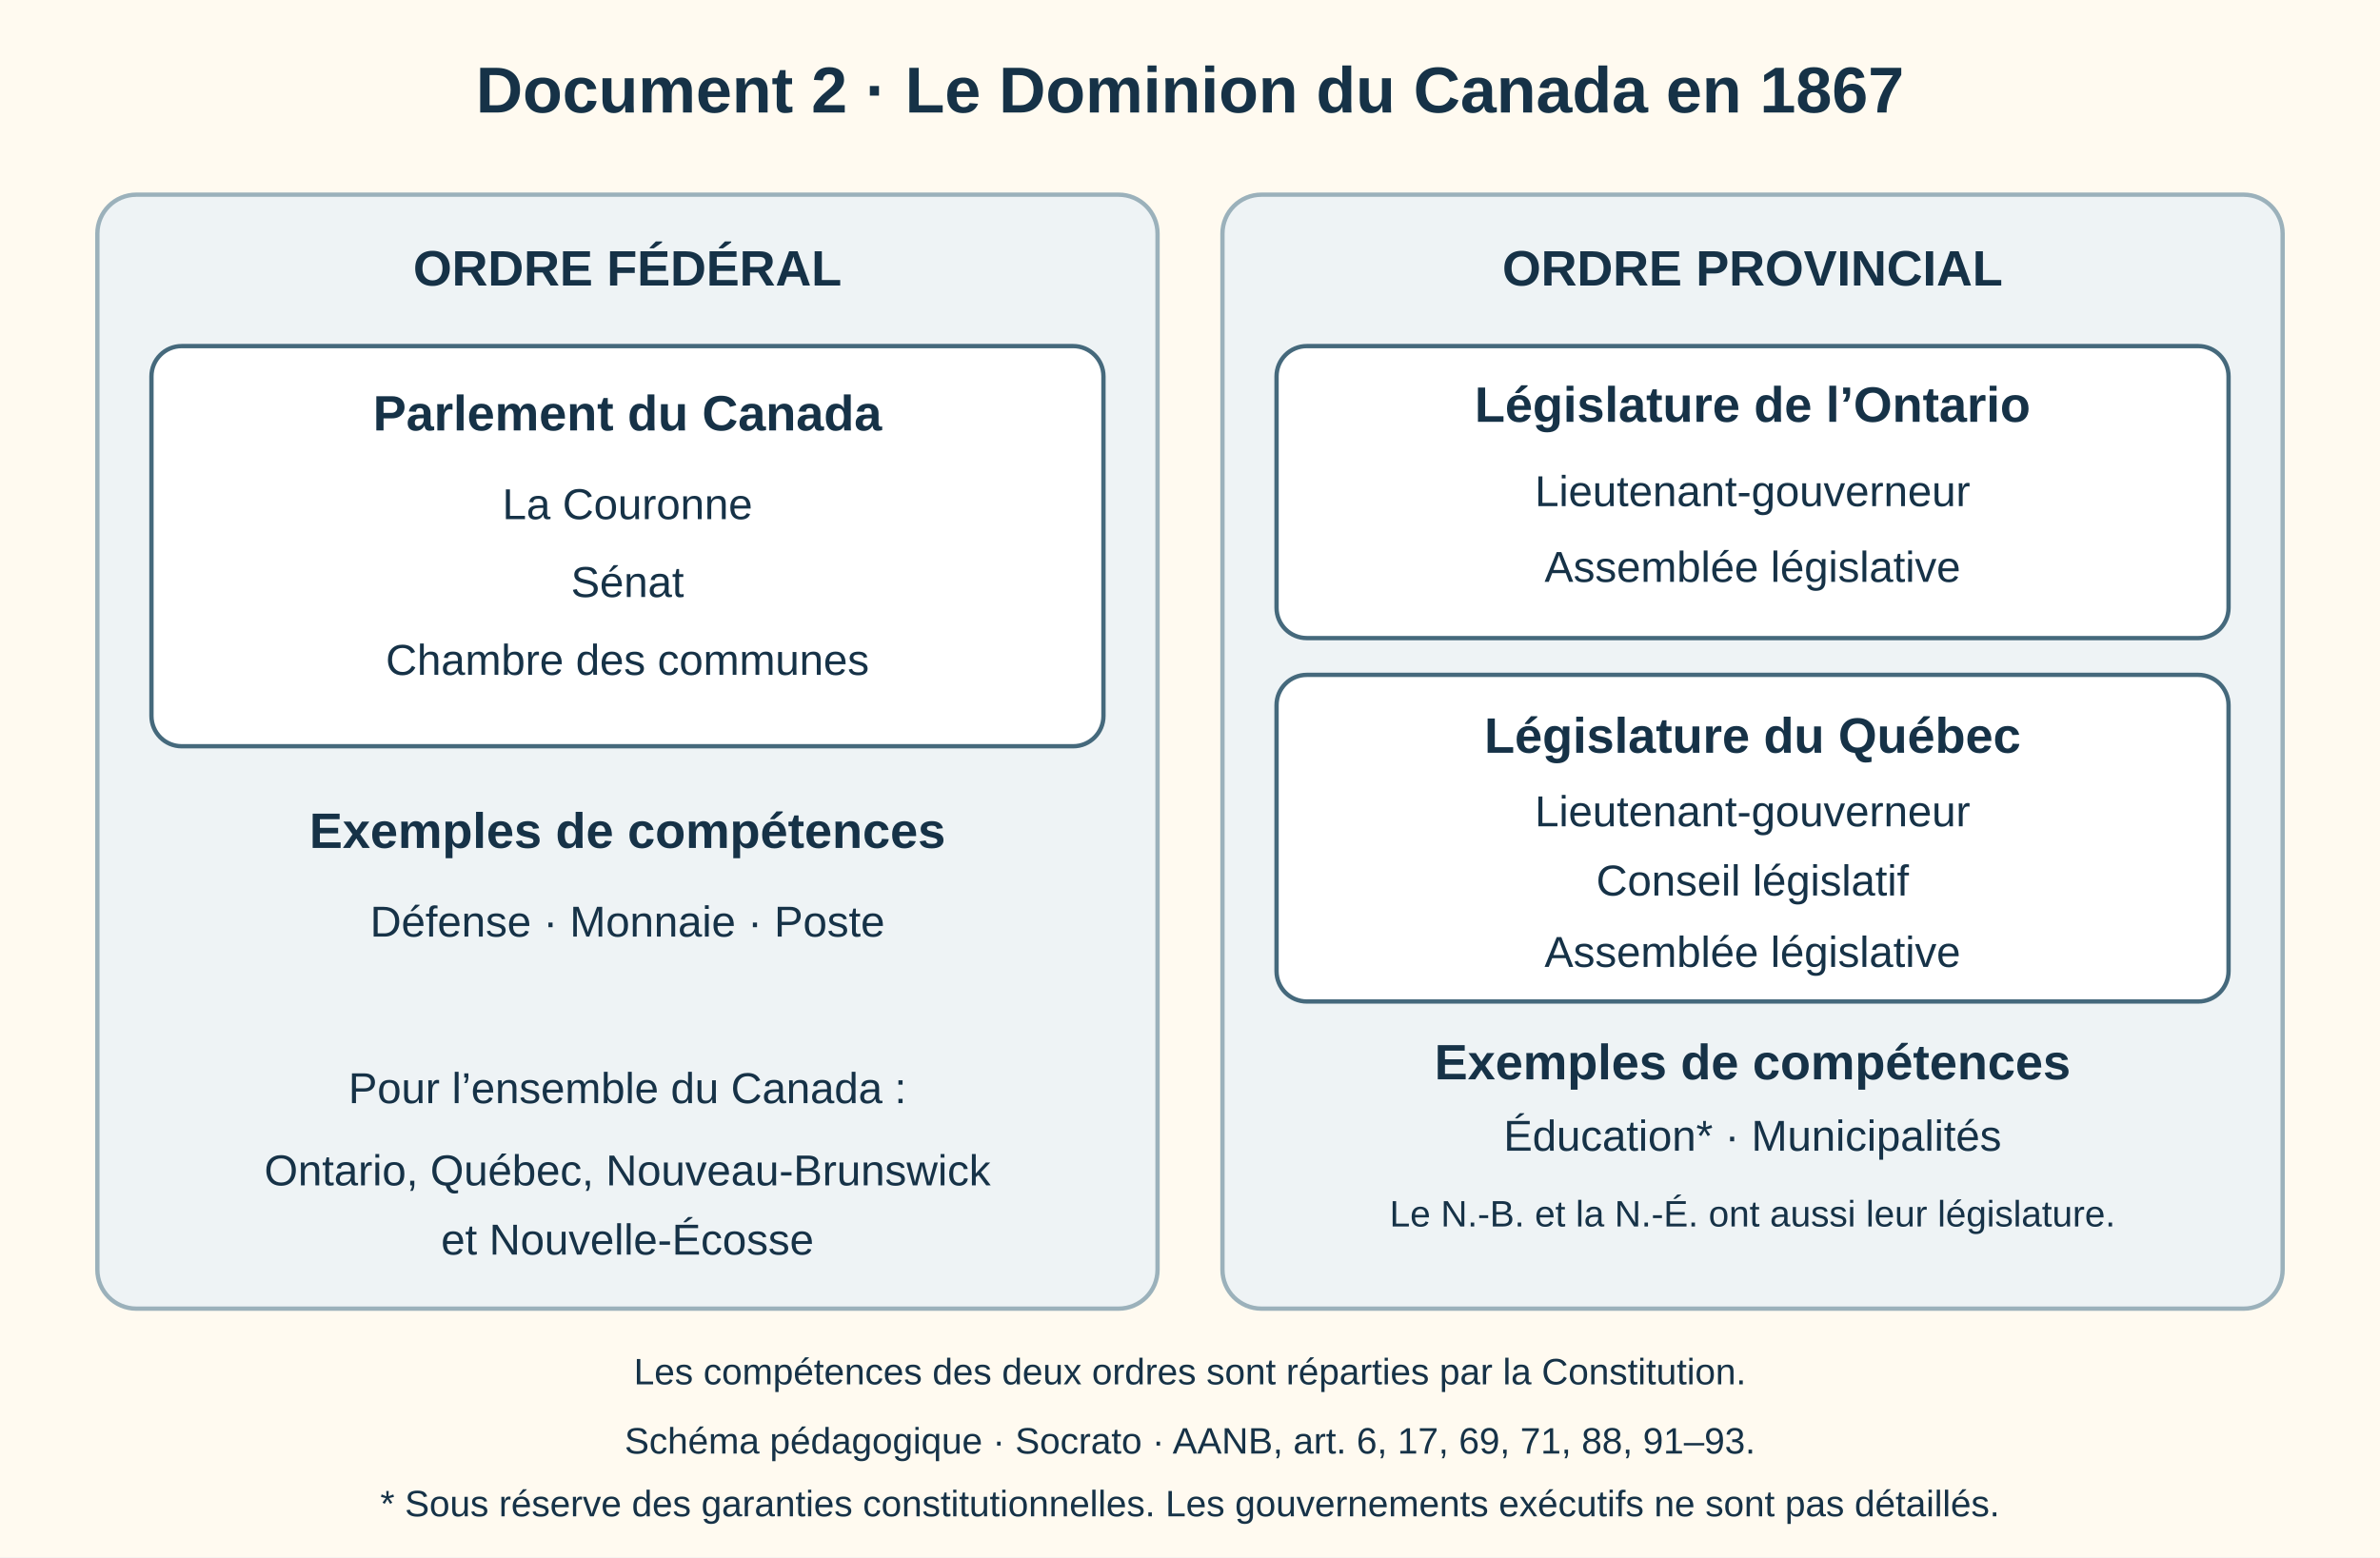
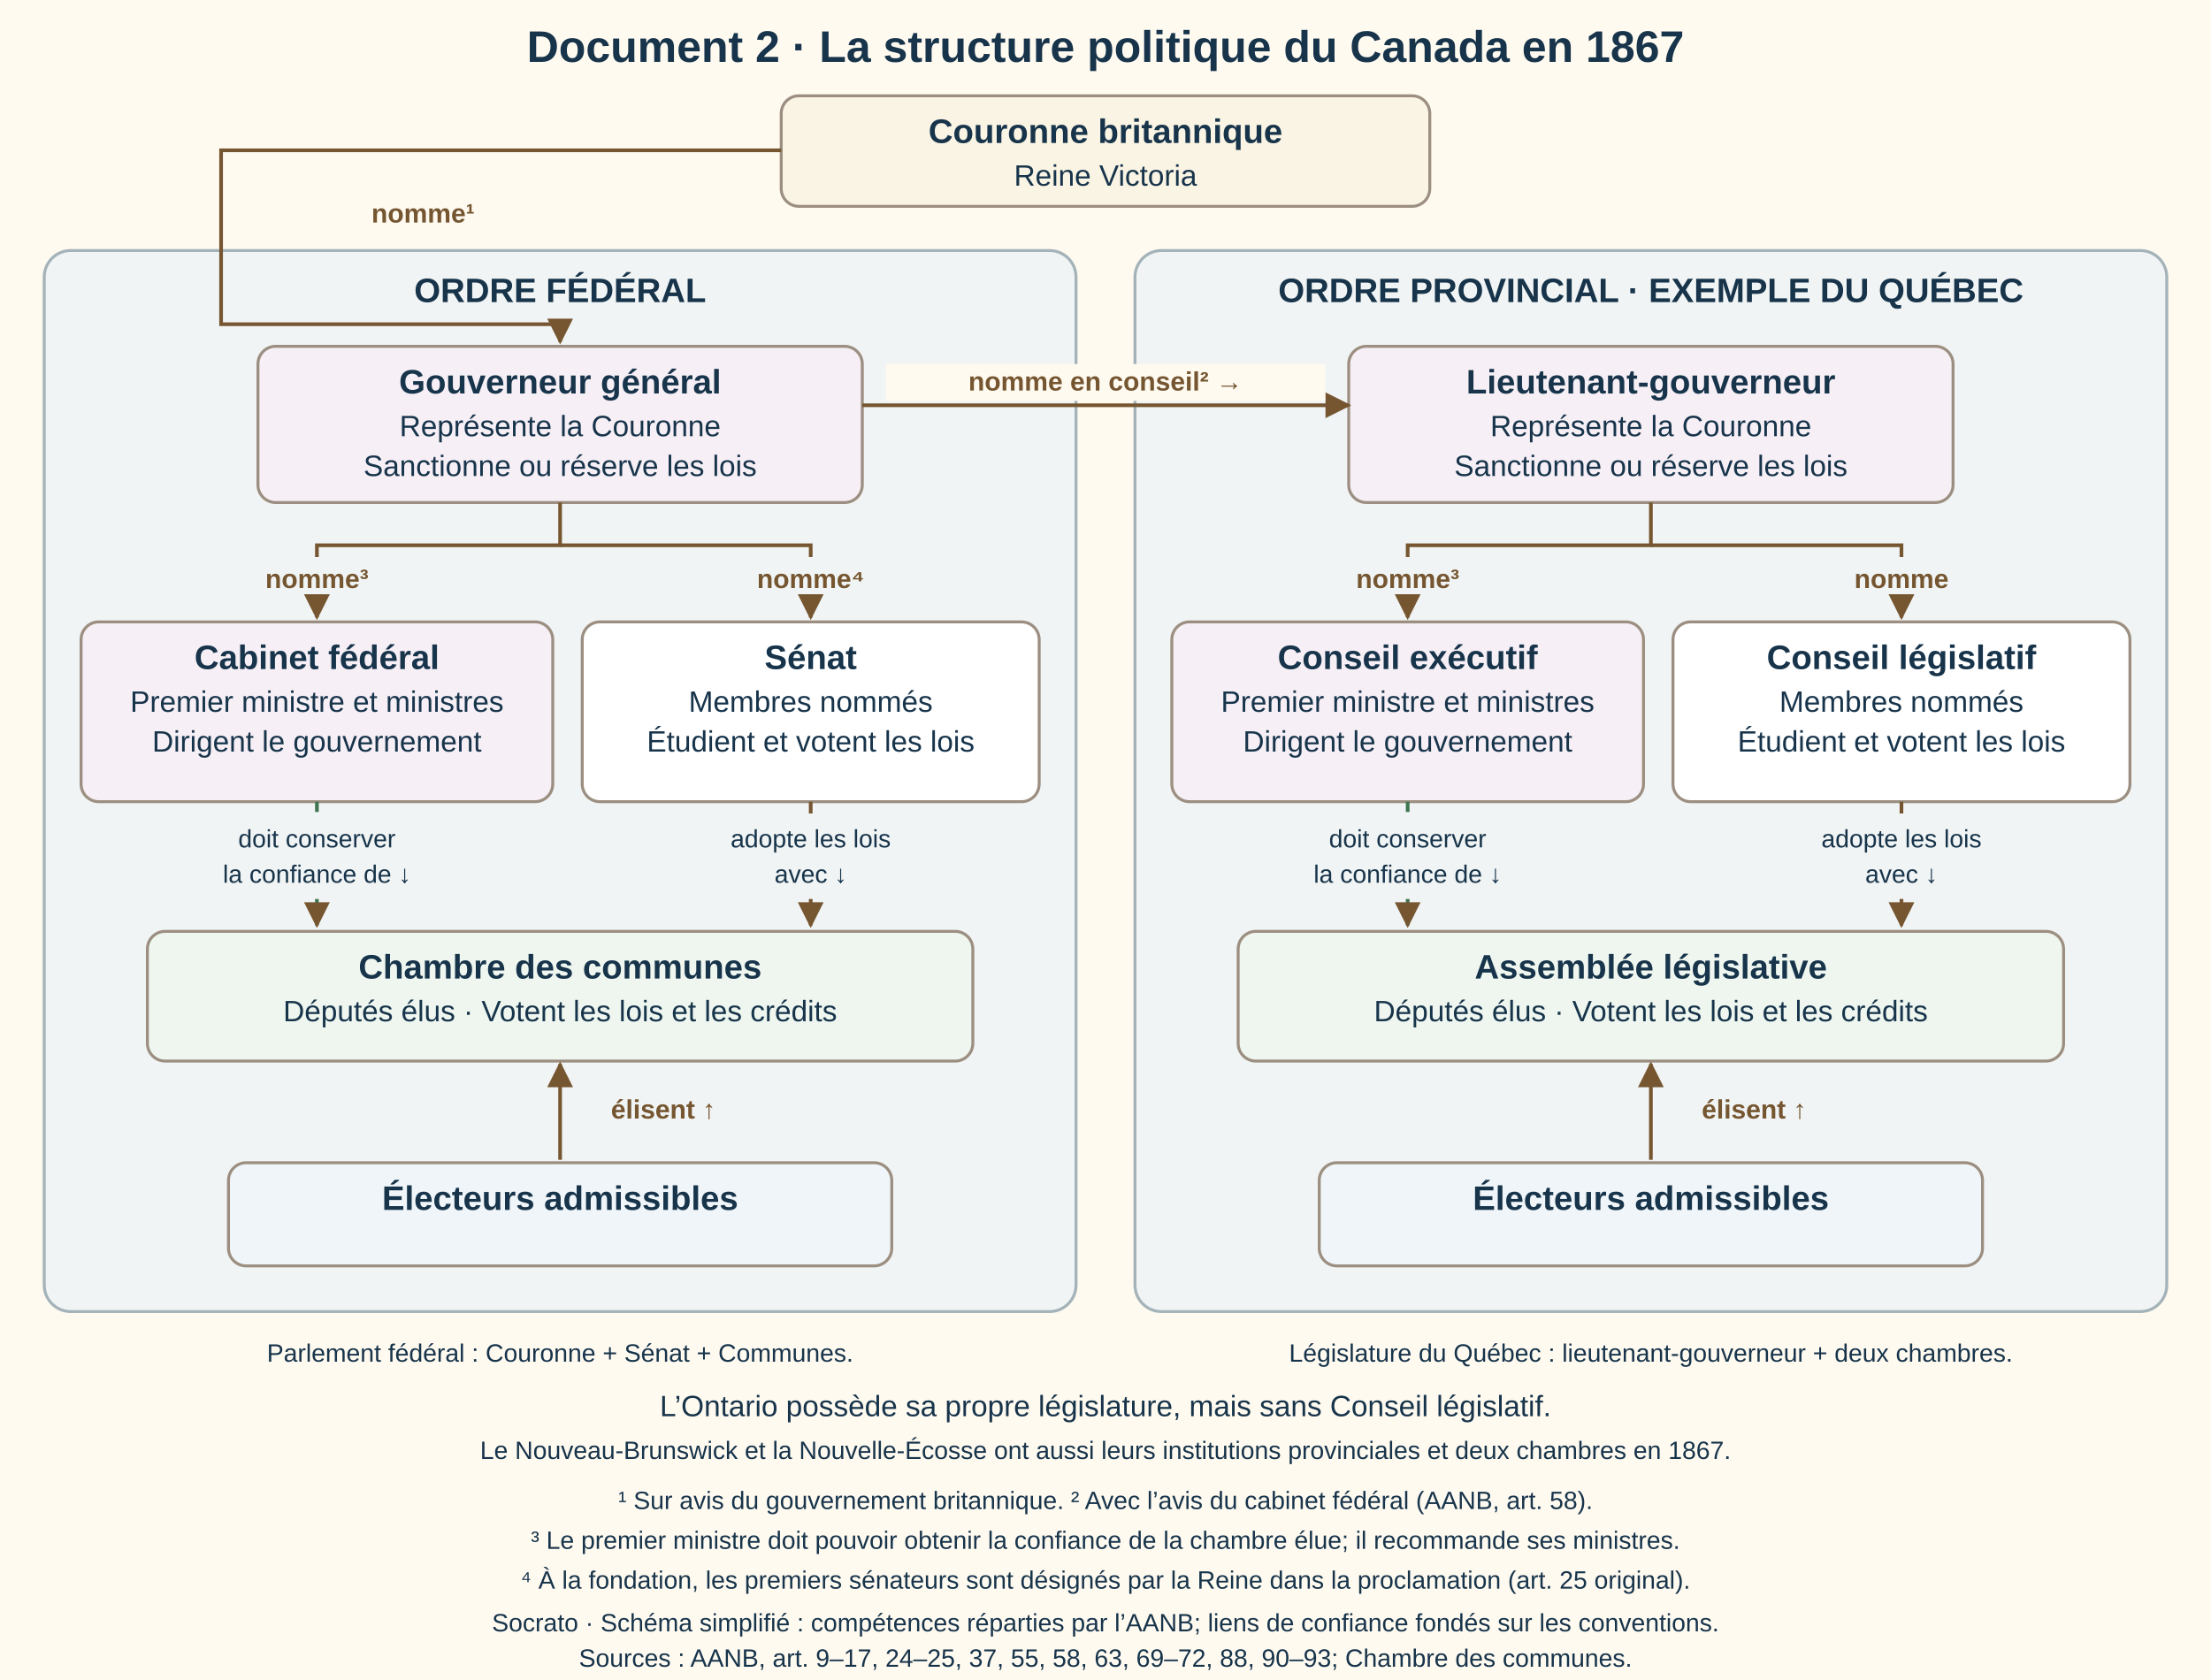
- <svg xmlns="http://www.w3.org/2000/svg" width="1100" height="720" viewBox="0 0 1100 720" role="img" aria-labelledby="title desc">
-   <style>text{font-family:Arial,sans-serif;fill:#163247;text-anchor:middle}.heading{font-size:30px;font-weight:bold}.label{font-size:23px;font-weight:bold}.body{font-size:20px}.note{font-size:17px}.box{fill:#fff;stroke:#45697c;stroke-width:2}.area{fill:#eef3f5;stroke:#9bb1bb;stroke-width:2}</style>
-   <rect width="1100" height="720" fill="#fffaf0" />
-   <text x="550" y="52" class="heading">Document 2 · Le Dominion du Canada en 1867</text>
-   <rect x="45" y="90" width="490" height="515" rx="18" class="area" />
-   <rect x="565" y="90" width="490" height="515" rx="18" class="area" />
-   <text x="290" y="132" class="label">ORDRE FÉDÉRAL</text>
-   <text x="810" y="132" class="label">ORDRE PROVINCIAL</text>
-   <rect x="70" y="160" width="440" height="185" rx="14" class="box" />
-   <text x="290" y="199" class="label">Parlement du Canada</text>
-   <text x="290" y="240" class="body">La Couronne</text>
-   <text x="290" y="276" class="body">Sénat</text>
-   <text x="290" y="312" class="body">Chambre des communes</text>
-   <text x="290" y="392" class="label">Exemples de compétences</text>
-   <text x="290" y="433" class="body">Défense · Monnaie · Poste</text>
-   <text x="290" y="510" class="body">Pour l’ensemble du Canada :</text>
-   <text x="290" y="548" class="body">Ontario, Québec, Nouveau-Brunswick</text>
-   <text x="290" y="580" class="body">et Nouvelle-Écosse</text>
-   <rect x="590" y="160" width="440" height="135" rx="14" class="box" />
-   <text x="810" y="195" class="label">Législature de l’Ontario</text>
-   <text x="810" y="234" class="body">Lieutenant-gouverneur</text>
-   <text x="810" y="269" class="body">Assemblée législative</text>
-   <rect x="590" y="312" width="440" height="151" rx="14" class="box" />
-   <text x="810" y="348" class="label">Législature du Québec</text>
-   <text x="810" y="382" class="body">Lieutenant-gouverneur</text>
-   <text x="810" y="414" class="body">Conseil législatif</text>
-   <text x="810" y="447" class="body">Assemblée législative</text>
-   <text x="810" y="499" class="label">Exemples de compétences</text>
-   <text x="810" y="532" class="body">Éducation* · Municipalités</text>
-   <text x="810" y="567" class="note">Le N.-B. et la N.-É. ont aussi leur législature.</text>
-   <text x="550" y="640" class="note">Les compétences des deux ordres sont réparties par la Constitution.</text>
-   <text x="550" y="672" class="note">Schéma pédagogique · Socrato · AANB, art. 6, 17, 69, 71, 88, 91–93.</text>
-   <text x="550" y="701" class="note">* Sous réserve des garanties constitutionnelles. Les gouvernements exécutifs ne sont pas détaillés.</text>
+ <svg xmlns="http://www.w3.org/2000/svg" width="1500" height="1140" viewBox="0 0 1500 1140" role="img" aria-labelledby="title desc">
+   <defs>
+     <marker id="arrow" viewBox="0 0 10 10" refX="9" refY="5" markerWidth="7" markerHeight="7" orient="auto-start-reverse">
+       <path d="M0 0L10 5L0 10Z" fill="#755631" />
+     </marker>
+   </defs>
+   <style>text{font-family:Arial,sans-serif;fill:#17344b;text-anchor:middle}.title{font-size:30px;font-weight:700}.head{font-size:23px;font-weight:700}.body{font-size:20px}.small{font-size:17px}.link{font-size:18px;font-weight:700;fill:#755631}.line{fill:none;stroke:#755631;stroke-width:2.5;marker-end:url(#arrow)}.confidence{stroke-dasharray:7 5;stroke:#3f7651}.panel{fill:#f1f4f4;stroke:#a4b3b9;stroke-width:2}</style>
+   <rect width="1500" height="1140" fill="#fffaf0" />
+   <text x="750" y="42" class="title">Document 2 · La structure politique du Canada en 1867</text>
+   <rect x="30" y="170" width="700" height="720" rx="18" class="panel" />
+   <rect x="770" y="170" width="700" height="720" rx="18" class="panel" />
+   <text x="380" y="205" class="head">ORDRE FÉDÉRAL</text>
+   <text x="1120" y="205" class="head">ORDRE PROVINCIAL · EXEMPLE DU QUÉBEC</text>
+   <rect x="530" y="65" width="440" height="75" rx="12" fill="#faf4e4" stroke="#9c8f81" stroke-width="2" />
+   <text x="750" y="97" class="head">Couronne britannique</text>
+   <text x="750" y="126" class="body">Reine Victoria</text>
+   <path d="M530 102H150V220H380V232" class="line" />
+   <text x="287" y="151" class="link">nomme¹</text>
+   <rect x="175" y="235" width="410" height="106" rx="12" fill="#f6eff5" stroke="#9c8f81" stroke-width="2" />
+   <text x="380" y="267" class="head">Gouverneur général</text>
+   <text x="380" y="296" class="body">Représente la Couronne</text>
+   <text x="380" y="323" class="body">Sanctionne ou réserve les lois</text>
+   <rect x="915" y="235" width="410" height="106" rx="12" fill="#f6eff5" stroke="#9c8f81" stroke-width="2" />
+   <text x="1120" y="267" class="head">Lieutenant-gouverneur</text>
+   <text x="1120" y="296" class="body">Représente la Couronne</text>
+   <text x="1120" y="323" class="body">Sanctionne ou réserve les lois</text>
+   <path d="M585 275H915" class="line" />
+   <rect x="601" y="247" width="298" height="25" fill="#fffaf0" />
+   <text x="750" y="265" class="link">nomme en conseil² →</text>
+   <path d="M380 341V370H215V378M215 407V419" class="line" />
+   <path d="M380 370H550V378M550 407V419" class="line" />
+   <text x="215" y="399" class="link">nomme³</text>
+   <text x="550" y="399" class="link">nomme⁴</text>
+   <rect x="55" y="422" width="320" height="122" rx="12" fill="#f6eff5" stroke="#9c8f81" stroke-width="2" />
+   <text x="215" y="454" class="head">Cabinet fédéral</text>
+   <text x="215" y="483" class="body">Premier ministre et ministres</text>
+   <text x="215" y="510" class="body">Dirigent le gouvernement</text>
+   <rect x="395" y="422" width="310" height="122" rx="12" fill="#fff" stroke="#9c8f81" stroke-width="2" />
+   <text x="550" y="454" class="head">Sénat</text>
+   <text x="550" y="483" class="body">Membres nommés</text>
+   <text x="550" y="510" class="body">Étudient et votent les lois</text>
+   <path d="M215 544V552M215 610V628" class="line confidence" />
+   <text x="215" y="575" class="small">doit conserver</text>
+   <text x="215" y="599" class="small">la confiance de ↓</text>
+   <path d="M550 544V552M550 610V628" class="line" />
+   <text x="550" y="575" class="small">adopte les lois</text>
+   <text x="550" y="599" class="small">avec ↓</text>
+   <rect x="100" y="632" width="560" height="88" rx="12" fill="#eef6ef" stroke="#9c8f81" stroke-width="2" />
+   <text x="380" y="664" class="head">Chambre des communes</text>
+   <text x="380" y="693" class="body">Députés élus · Votent les lois et les crédits</text>
+   <path d="M380 787V722" class="line" />
+   <text x="450" y="759" class="link">élisent ↑</text>
+   <rect x="155" y="789" width="450" height="70" rx="12" fill="#eff5f8" stroke="#9c8f81" stroke-width="2" />
+   <text x="380" y="821" class="head">Électeurs admissibles</text>
+   <path d="M1120 341V370H955V378M955 407V419" class="line" />
+   <path d="M1120 370H1290V378M1290 407V419" class="line" />
+   <text x="955" y="399" class="link">nomme³</text>
+   <text x="1290" y="399" class="link">nomme</text>
+   <rect x="795" y="422" width="320" height="122" rx="12" fill="#f6eff5" stroke="#9c8f81" stroke-width="2" />
+   <text x="955" y="454" class="head">Conseil exécutif</text>
+   <text x="955" y="483" class="body">Premier ministre et ministres</text>
+   <text x="955" y="510" class="body">Dirigent le gouvernement</text>
+   <rect x="1135" y="422" width="310" height="122" rx="12" fill="#fff" stroke="#9c8f81" stroke-width="2" />
+   <text x="1290" y="454" class="head">Conseil législatif</text>
+   <text x="1290" y="483" class="body">Membres nommés</text>
+   <text x="1290" y="510" class="body">Étudient et votent les lois</text>
+   <path d="M955 544V552M955 610V628" class="line confidence" />
+   <text x="955" y="575" class="small">doit conserver</text>
+   <text x="955" y="599" class="small">la confiance de ↓</text>
+   <path d="M1290 544V552M1290 610V628" class="line" />
+   <text x="1290" y="575" class="small">adopte les lois</text>
+   <text x="1290" y="599" class="small">avec ↓</text>
+   <rect x="840" y="632" width="560" height="88" rx="12" fill="#eef6ef" stroke="#9c8f81" stroke-width="2" />
+   <text x="1120" y="664" class="head">Assemblée législative</text>
+   <text x="1120" y="693" class="body">Députés élus · Votent les lois et les crédits</text>
+   <path d="M1120 787V722" class="line" />
+   <text x="1190" y="759" class="link">élisent ↑</text>
+   <rect x="895" y="789" width="450" height="70" rx="12" fill="#eff5f8" stroke="#9c8f81" stroke-width="2" />
+   <text x="1120" y="821" class="head">Électeurs admissibles</text>
+   <text x="380" y="924" class="small">Parlement fédéral : Couronne + Sénat + Communes.</text>
+   <text x="1120" y="924" class="small">Législature du Québec : lieutenant-gouverneur + deux chambres.</text>
+   <text x="750" y="961" class="body">L’Ontario possède sa propre législature, mais sans Conseil législatif.</text>
+   <text x="750" y="990" class="small">Le Nouveau-Brunswick et la Nouvelle-Écosse ont aussi leurs institutions provinciales et deux chambres en 1867.</text>
+   <text x="750" y="1024" class="small">¹ Sur avis du gouvernement britannique. ² Avec l’avis du cabinet fédéral (AANB, art. 58).</text>
+   <text x="750" y="1051" class="small">³ Le premier ministre doit pouvoir obtenir la confiance de la chambre élue; il recommande ses ministres.</text>
+   <text x="750" y="1078" class="small">⁴ À la fondation, les premiers sénateurs sont désignés par la Reine dans la proclamation (art. 25 original).</text>
+   <text x="750" y="1107" class="small">Socrato · Schéma simplifié : compétences réparties par l’AANB; liens de confiance fondés sur les conventions.</text>
+   <text x="750" y="1131" class="small">Sources : AANB, art. 9–17, 24–25, 37, 55, 58, 63, 69–72, 88, 90–93; Chambre des communes.</text>
</svg>
